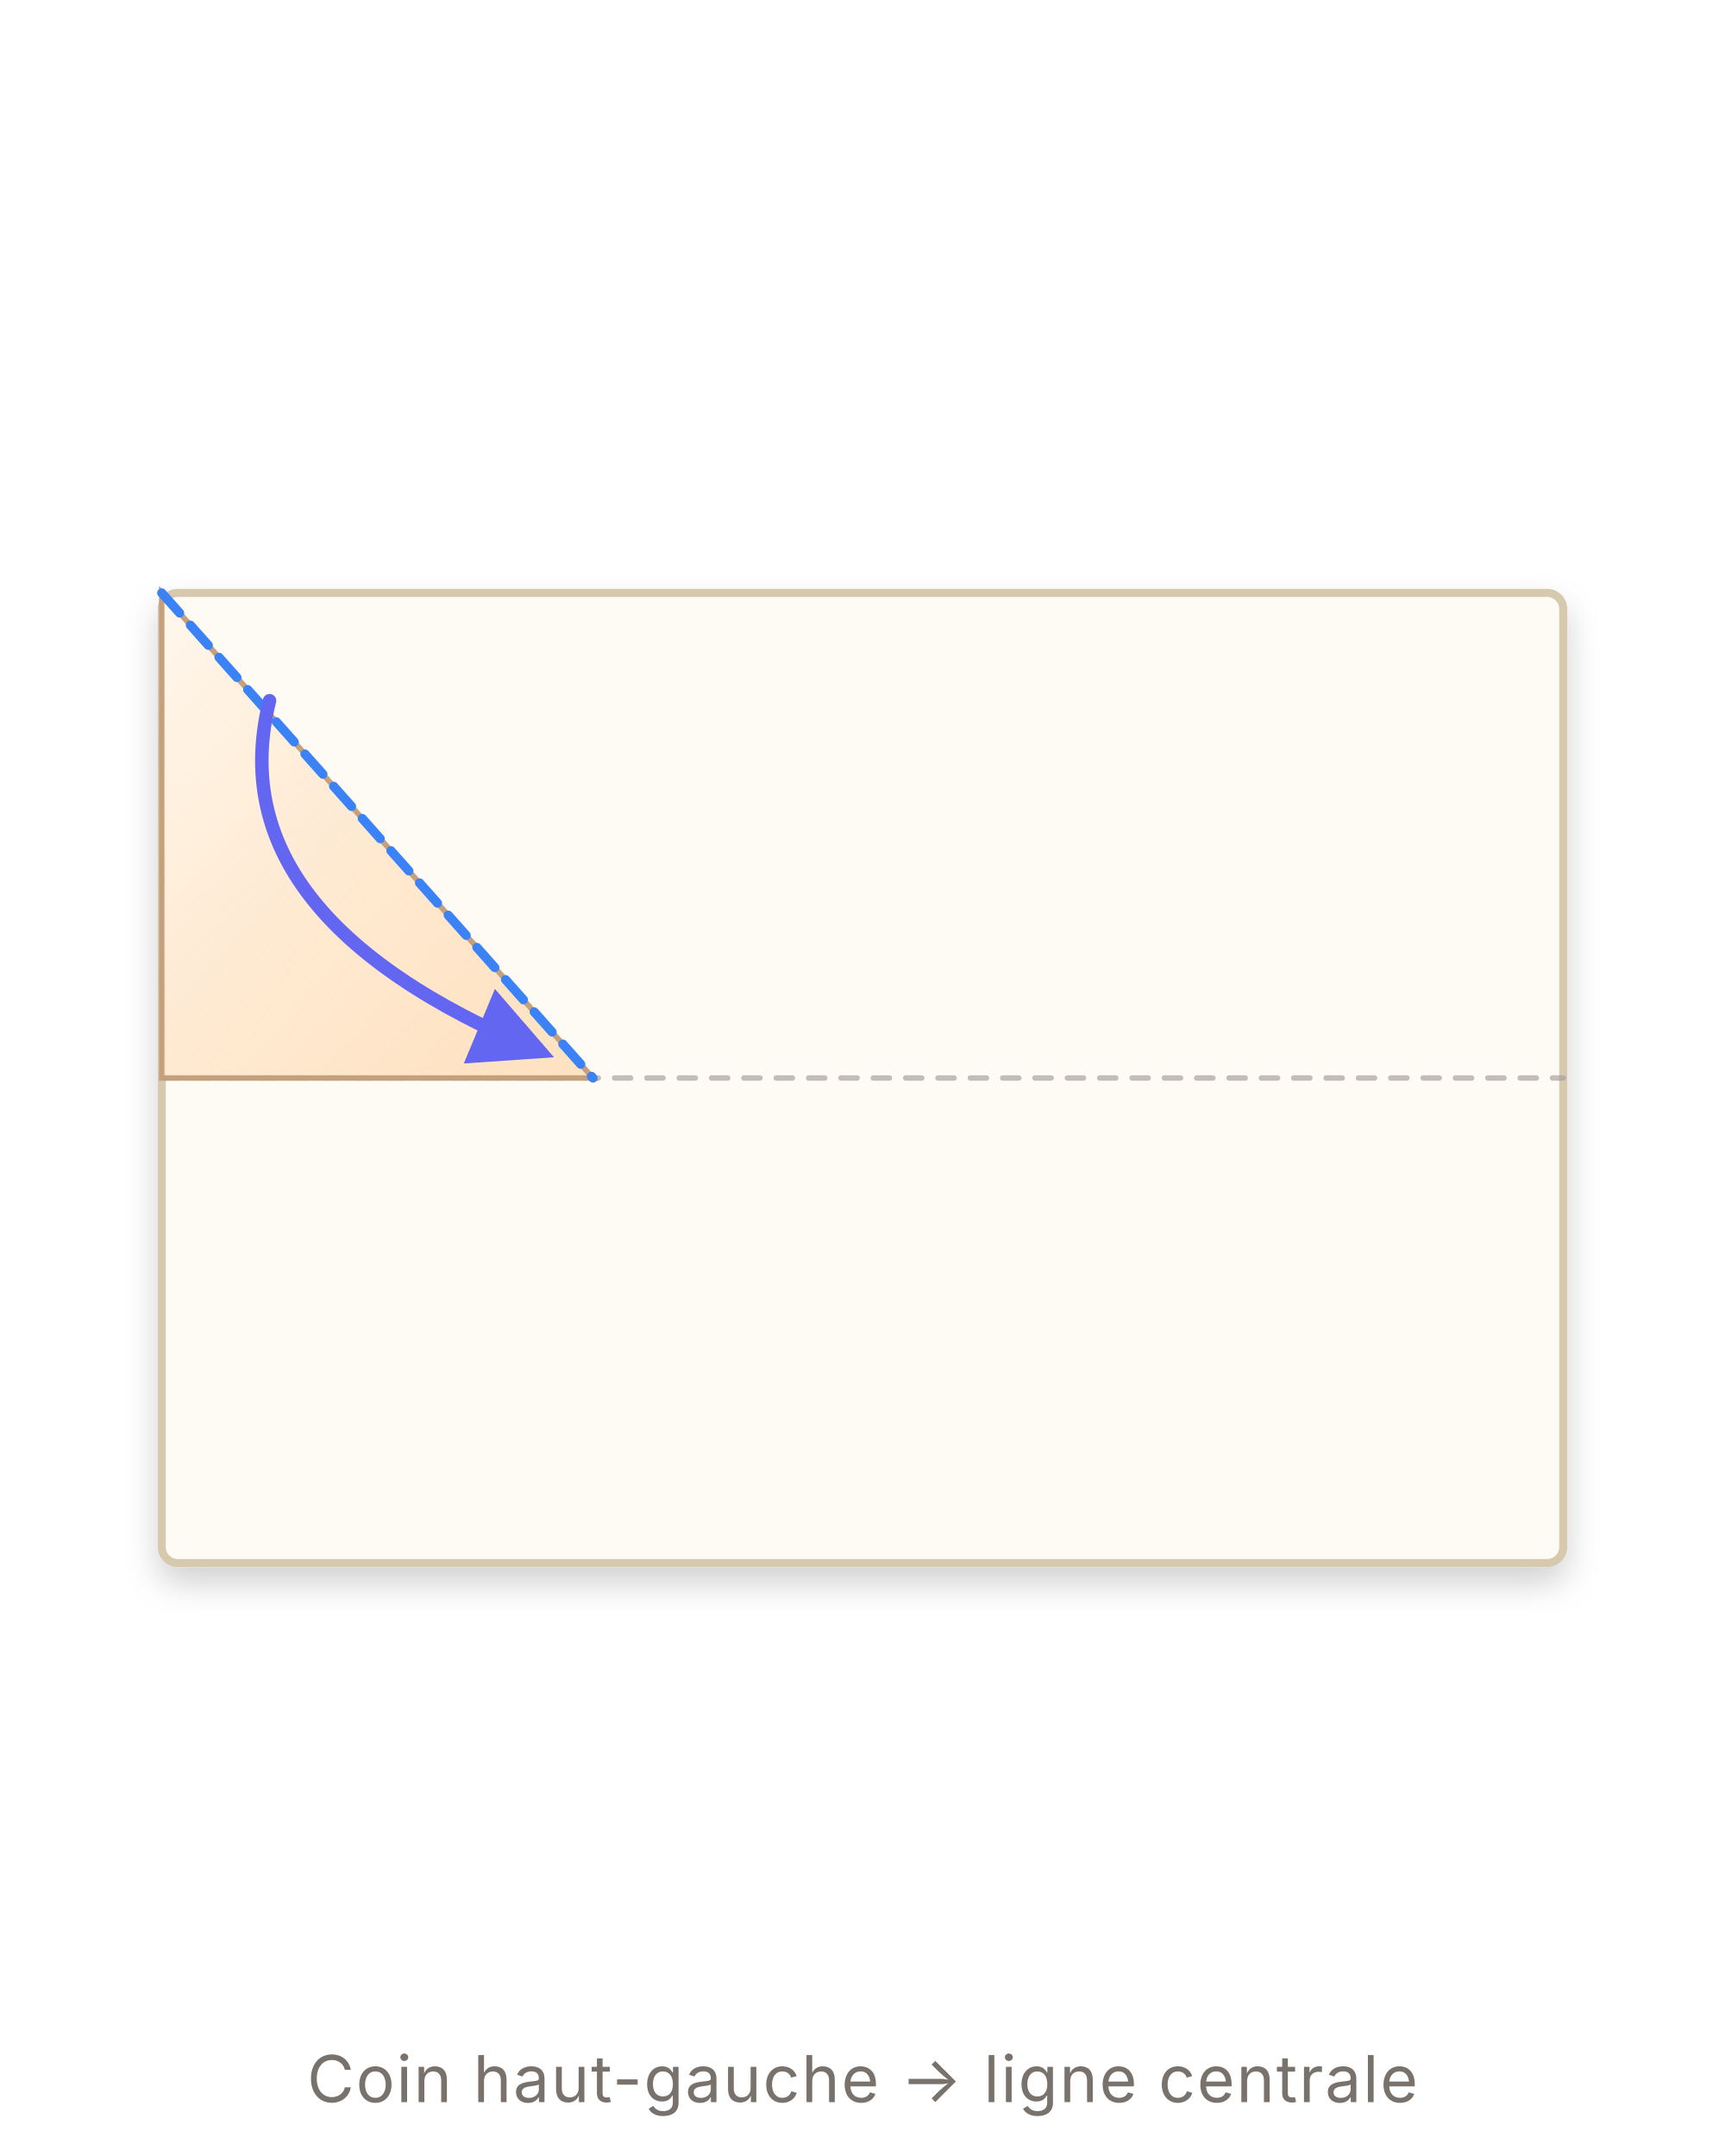
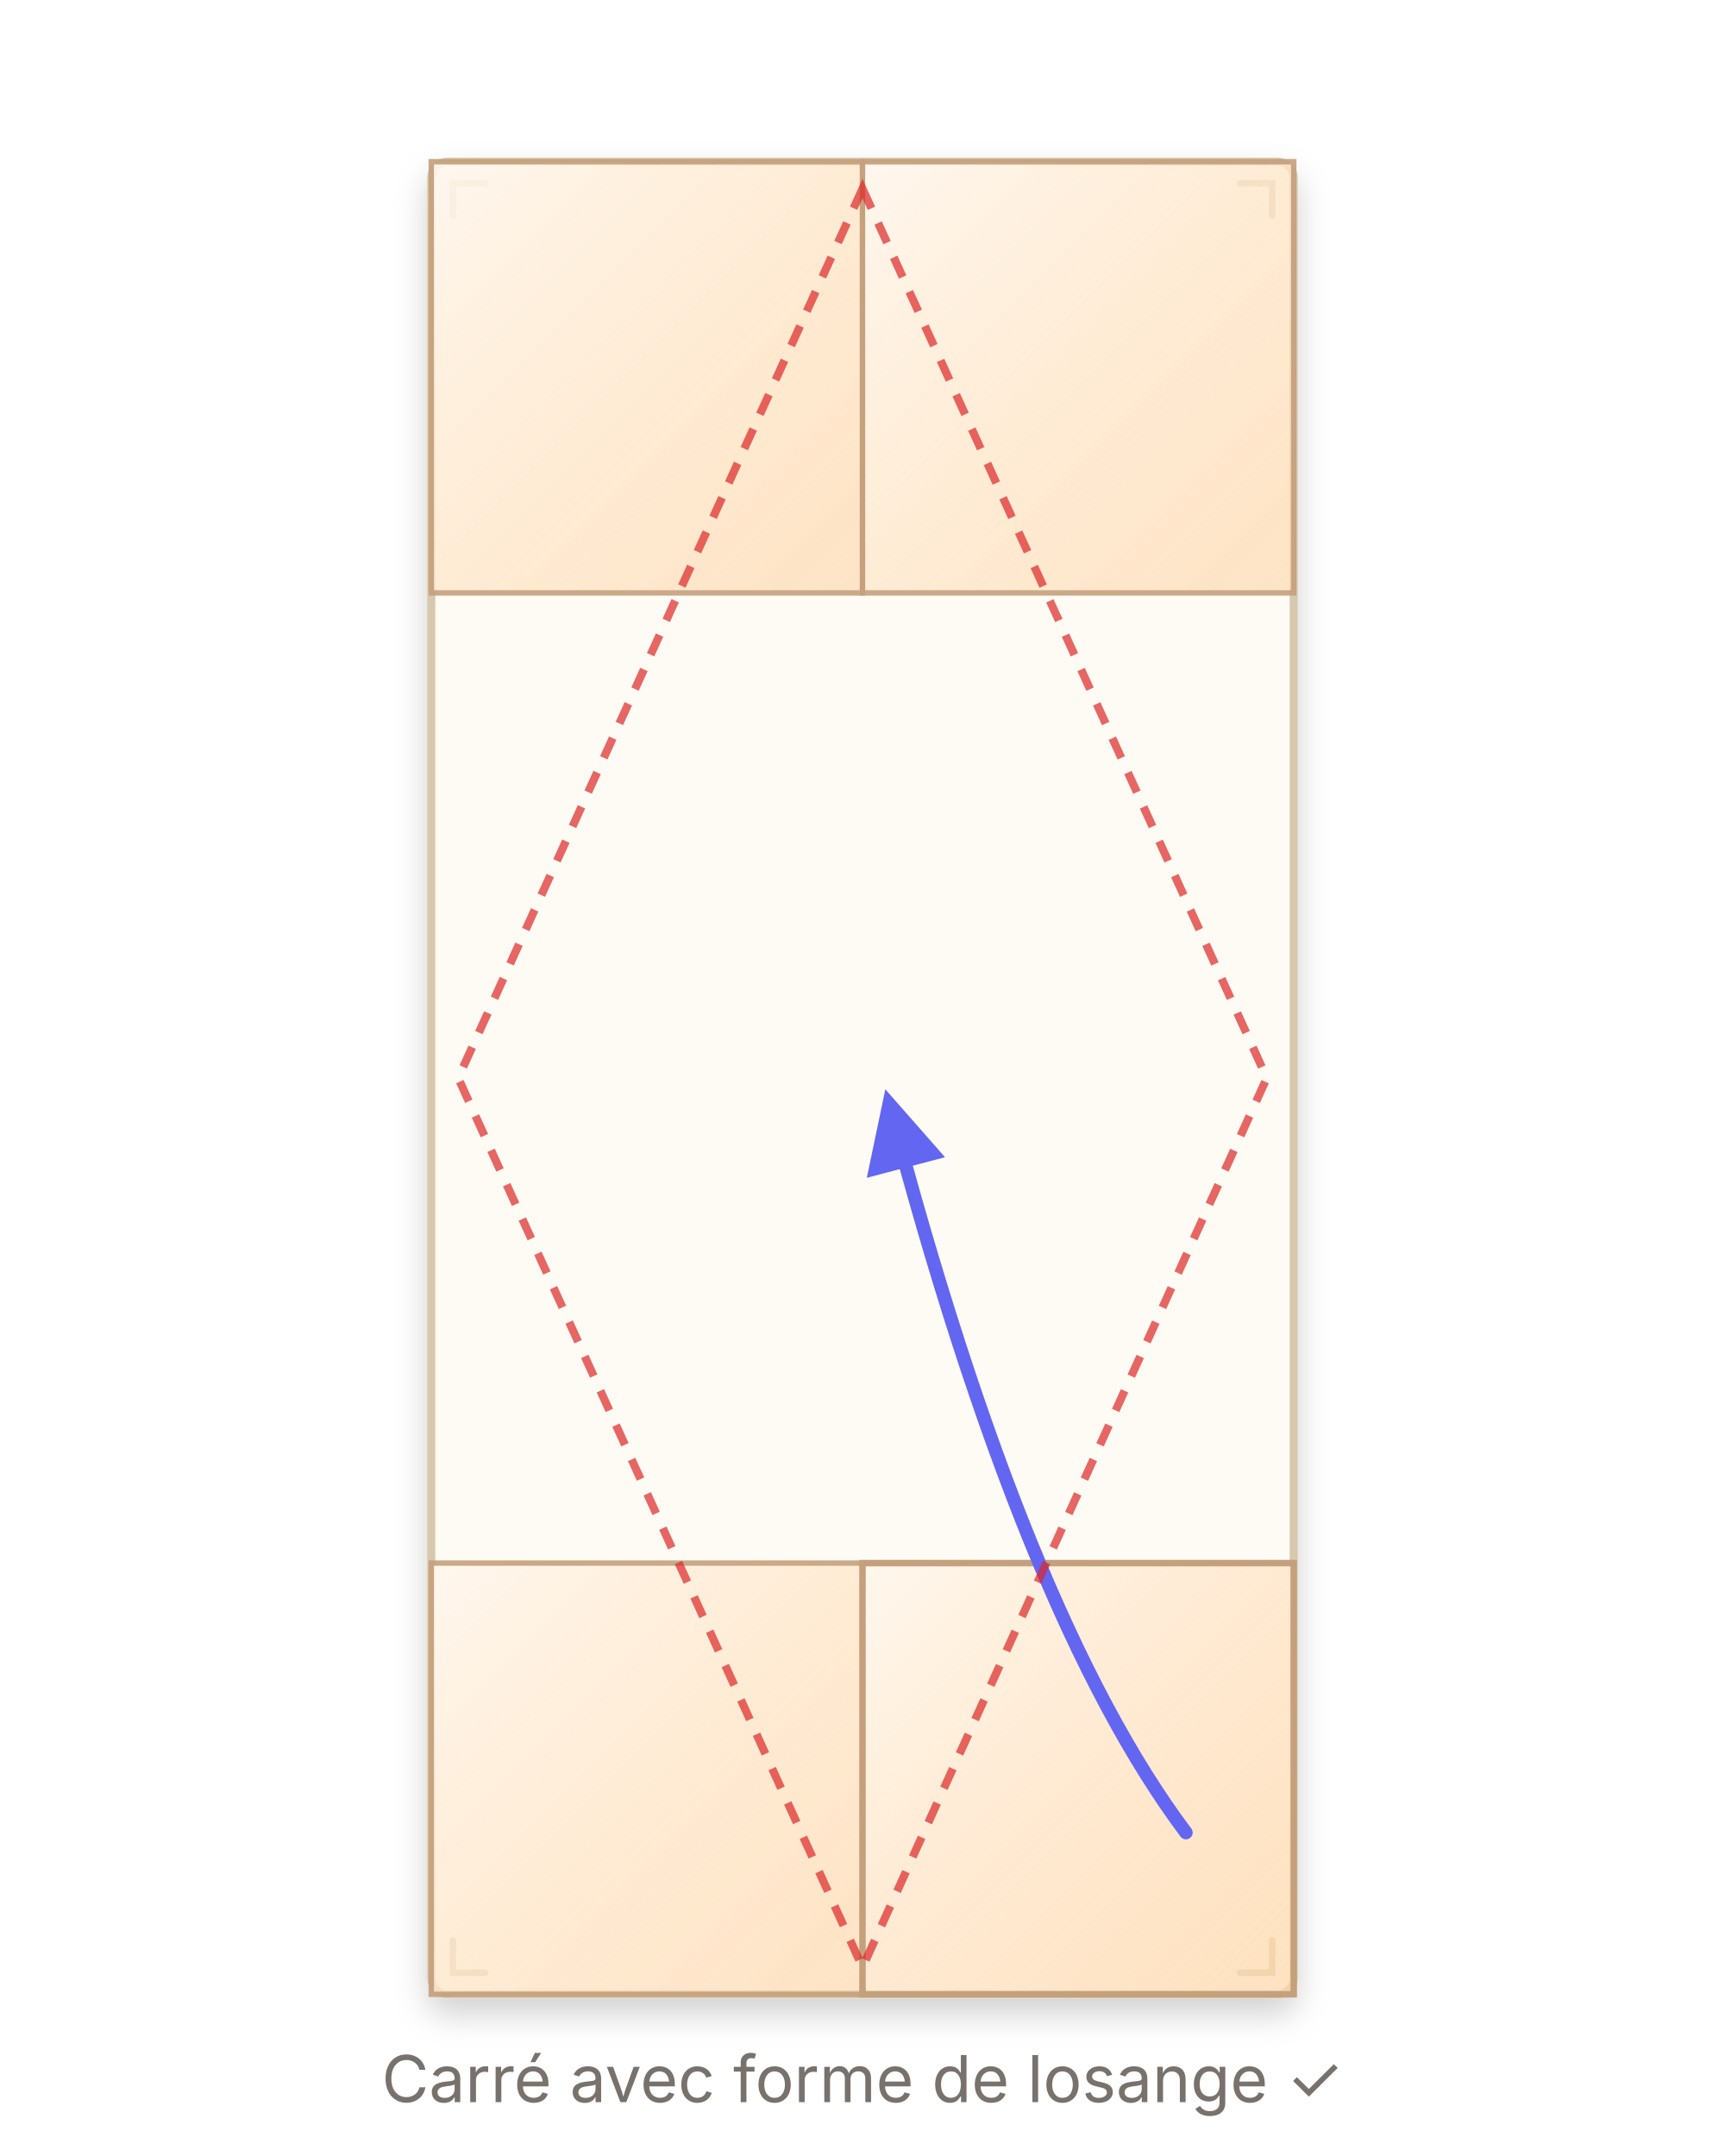
- <svg xmlns="http://www.w3.org/2000/svg" viewBox="0 0 320 400" fill="none" font-family="system-ui, -apple-system, sans-serif">
+ <svg xmlns="http://www.w3.org/2000/svg" viewBox="0 0 320 400" fill="none" font-family="system-ui,-apple-system,sans-serif">
  <defs>
    <filter id="ps" x="-10%" y="-10%" width="120%" height="120%">
      <feGaussianBlur in="SourceAlpha" stdDeviation="3" />
      <feOffset dx="0" dy="3" />
      <feComponentTransfer>
        <feFuncA type="linear" slope="0.18" />
      </feComponentTransfer>
      <feMerge>
        <feMergeNode />
        <feMergeNode in="SourceGraphic" />
      </feMerge>
    </filter>
    <marker id="arr" viewBox="0 0 10 10" refX="8" refY="5" markerWidth="6" markerHeight="6" orient="auto-start-reverse">
      <path d="M 0 0 L 10 5 L 0 10 z" fill="#6366f1" />
    </marker>
    <marker id="arrT" viewBox="0 0 10 10" refX="8" refY="5" markerWidth="6" markerHeight="6" orient="auto-start-reverse">
      <path d="M 0 0 L 10 5 L 0 10 z" fill="#14b8a6" />
    </marker>
    <linearGradient id="foldTri" x1="0" y1="0" x2="1" y2="1">
      <stop offset="0" stop-color="#fff7ed" />
      <stop offset="1" stop-color="#fed7aa" stop-opacity="0.7" />
    </linearGradient>
  </defs>
-   <rect x="30" y="110" width="260" height="180" rx="3" fill="#fefaf4" stroke="#d6c9ae" stroke-width="1.5" filter="url(#ps)" />
-   <line x1="30" y1="200" x2="290" y2="200" stroke="#a8a29e" stroke-width="1" stroke-dasharray="3 3" stroke-linecap="round" opacity="0.7" />
-   <polygon points="30,110 30,200 110,200" fill="url(#foldTri)" stroke="#c4a07c" stroke-width="1" />
-   <line x1="30" y1="110" x2="110" y2="200" stroke="#3b82f6" stroke-width="1.7" stroke-dasharray="5 3" stroke-linecap="round" />
-   <path d="M 50 130 Q 40 170 100 195" stroke="#6366f1" stroke-width="2.5" stroke-linecap="round" fill="none" marker-end="url(#arr)" />
-   <text x="160" y="390" text-anchor="middle" font-size="12" fill="#78716c" letter-spacing="0.3">Coin haut-gauche → ligne centrale</text>
+   <rect x="80" y="30" width="160" height="340" rx="3" fill="#fefaf4" stroke="#d6c9ae" stroke-width="1.5" filter="url(#ps)" />
+   <path d="M84 40 L84 34 L90 34" stroke="#d6c9ae" stroke-width="1.2" stroke-linecap="round" />
+   <path d="M230 34 L236 34 L236 40" stroke="#d6c9ae" stroke-width="1.2" stroke-linecap="round" />
+   <path d="M84 360 L84 366 L90 366" stroke="#d6c9ae" stroke-width="1.2" stroke-linecap="round" />
+   <path d="M230 366 L236 366 L236 360" stroke="#d6c9ae" stroke-width="1.2" stroke-linecap="round" />
+   <polygon points="80,30 160,30 160,110 80,110" fill="url(#foldTri)" stroke="#c4a07c" stroke-width="1" opacity="0.9" />
+   <polygon points="240,30 160,30 160,110 240,110" fill="url(#foldTri)" stroke="#c4a07c" stroke-width="1" opacity="0.9" />
+   <polygon points="80,370 160,370 160,290 80,290" fill="url(#foldTri)" stroke="#c4a07c" stroke-width="1" opacity="0.9" />
+   <polygon points="240,370 160,370 160,290 240,290" fill="url(#foldTri)" stroke="#c4a07c" stroke-width="1.2" />
+   <path d="M 220 340 Q 190 300 165 205" stroke="#6366f1" stroke-width="2.5" stroke-linecap="round" fill="none" marker-end="url(#arr)" />
+   <polygon points="160,35 235,200 160,365 85,200" fill="none" stroke="#dc2626" stroke-width="1.5" stroke-dasharray="4 3" opacity="0.7" />
+   <text x="160" y="390" text-anchor="middle" font-size="12" fill="#78716c">Carré avec forme de losange ✓</text>
</svg>
